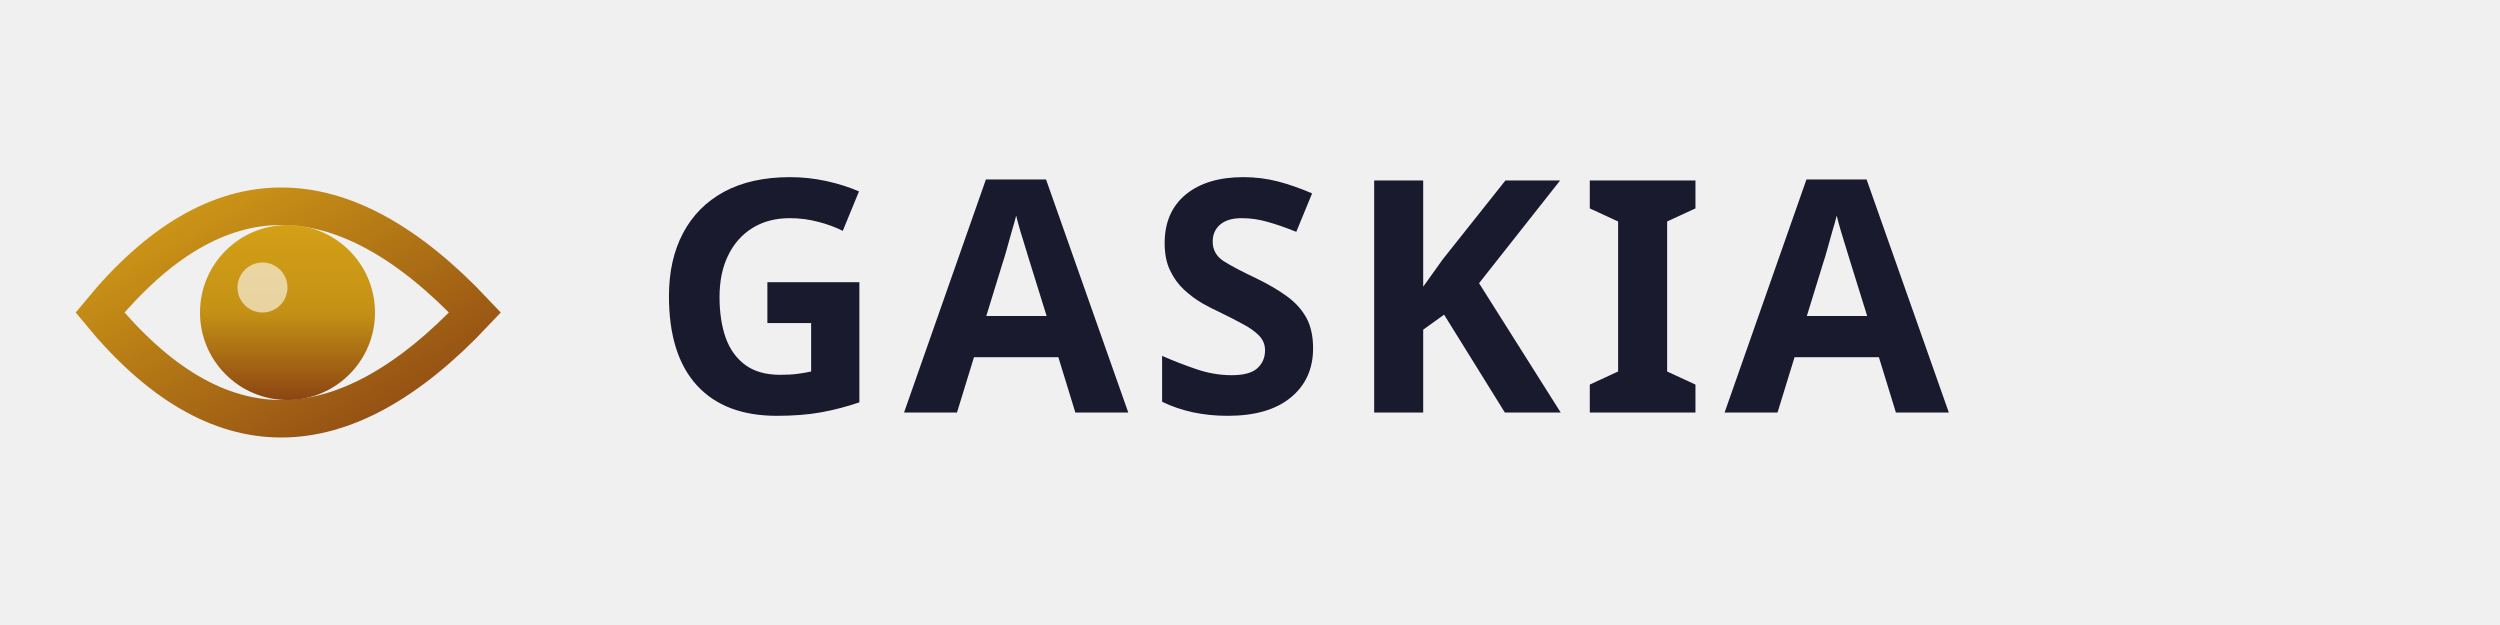
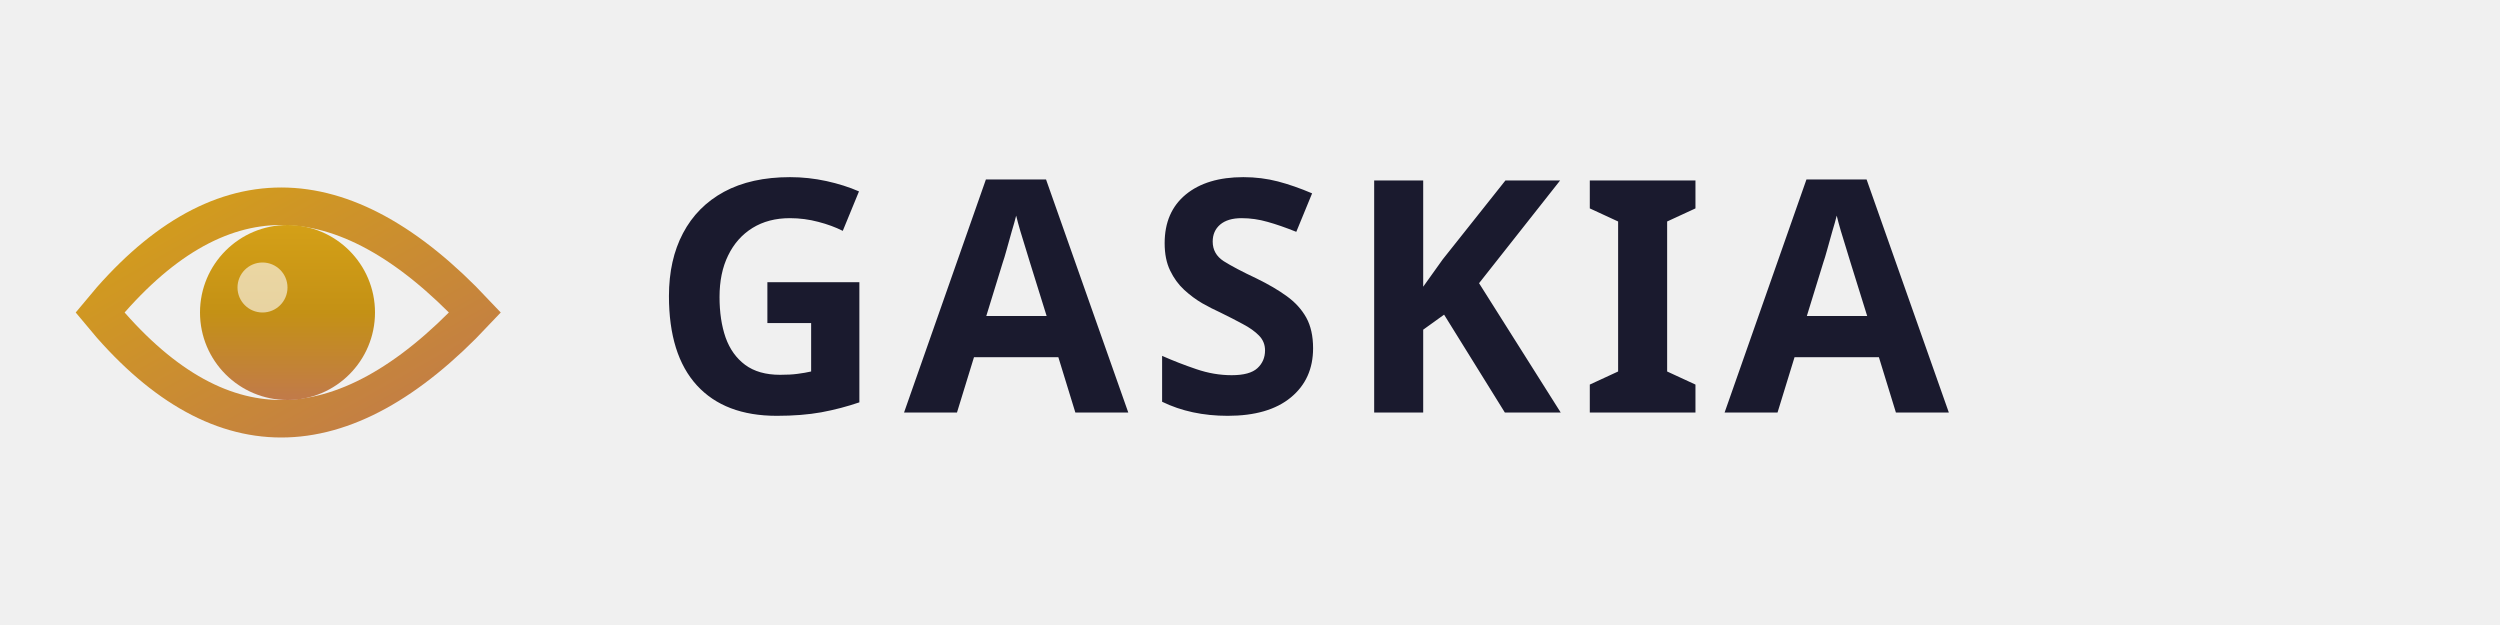
<svg xmlns="http://www.w3.org/2000/svg" width="200" height="50" viewBox="0 0 200 50" fill="none">
  <defs>
    <linearGradient id="eyeGradientLight" x1="0%" y1="0%" x2="100%" y2="100%">
      <stop offset="0%" stop-color="#D4A017" />
-       <stop offset="100%" stop-color="#8B4513" />
+       <stop offset="100%" stop-color="#C17A4A" />
    </linearGradient>
    <linearGradient id="eyeGradientVerticalLight" x1="0%" y1="0%" x2="0%" y2="100%">
      <stop offset="0%" stop-color="#D4A017" />
      <stop offset="50%" stop-color="#C49115" />
-       <stop offset="100%" stop-color="#8B4513" />
+       <stop offset="100%" stop-color="#C17A4A" />
    </linearGradient>
  </defs>
  <g id="eye-icon">
    <path d="M8 25 Q22 8, 38 25 Q22 42, 8 25 Z" fill="none" stroke="url(#eyeGradientLight)" stroke-width="3" stroke-linecap="round" />
    <circle cx="23" cy="25" r="7" fill="url(#eyeGradientVerticalLight)" />
    <circle cx="21" cy="23" r="2" fill="#FFFFFF" opacity="0.6" />
  </g>
  <text x="52" y="33" font-family="'Space Grotesk', sans-serif" font-weight="700" font-size="26" letter-spacing="1.5" fill="#1A1A2E">GASKIA</text>
</svg>
